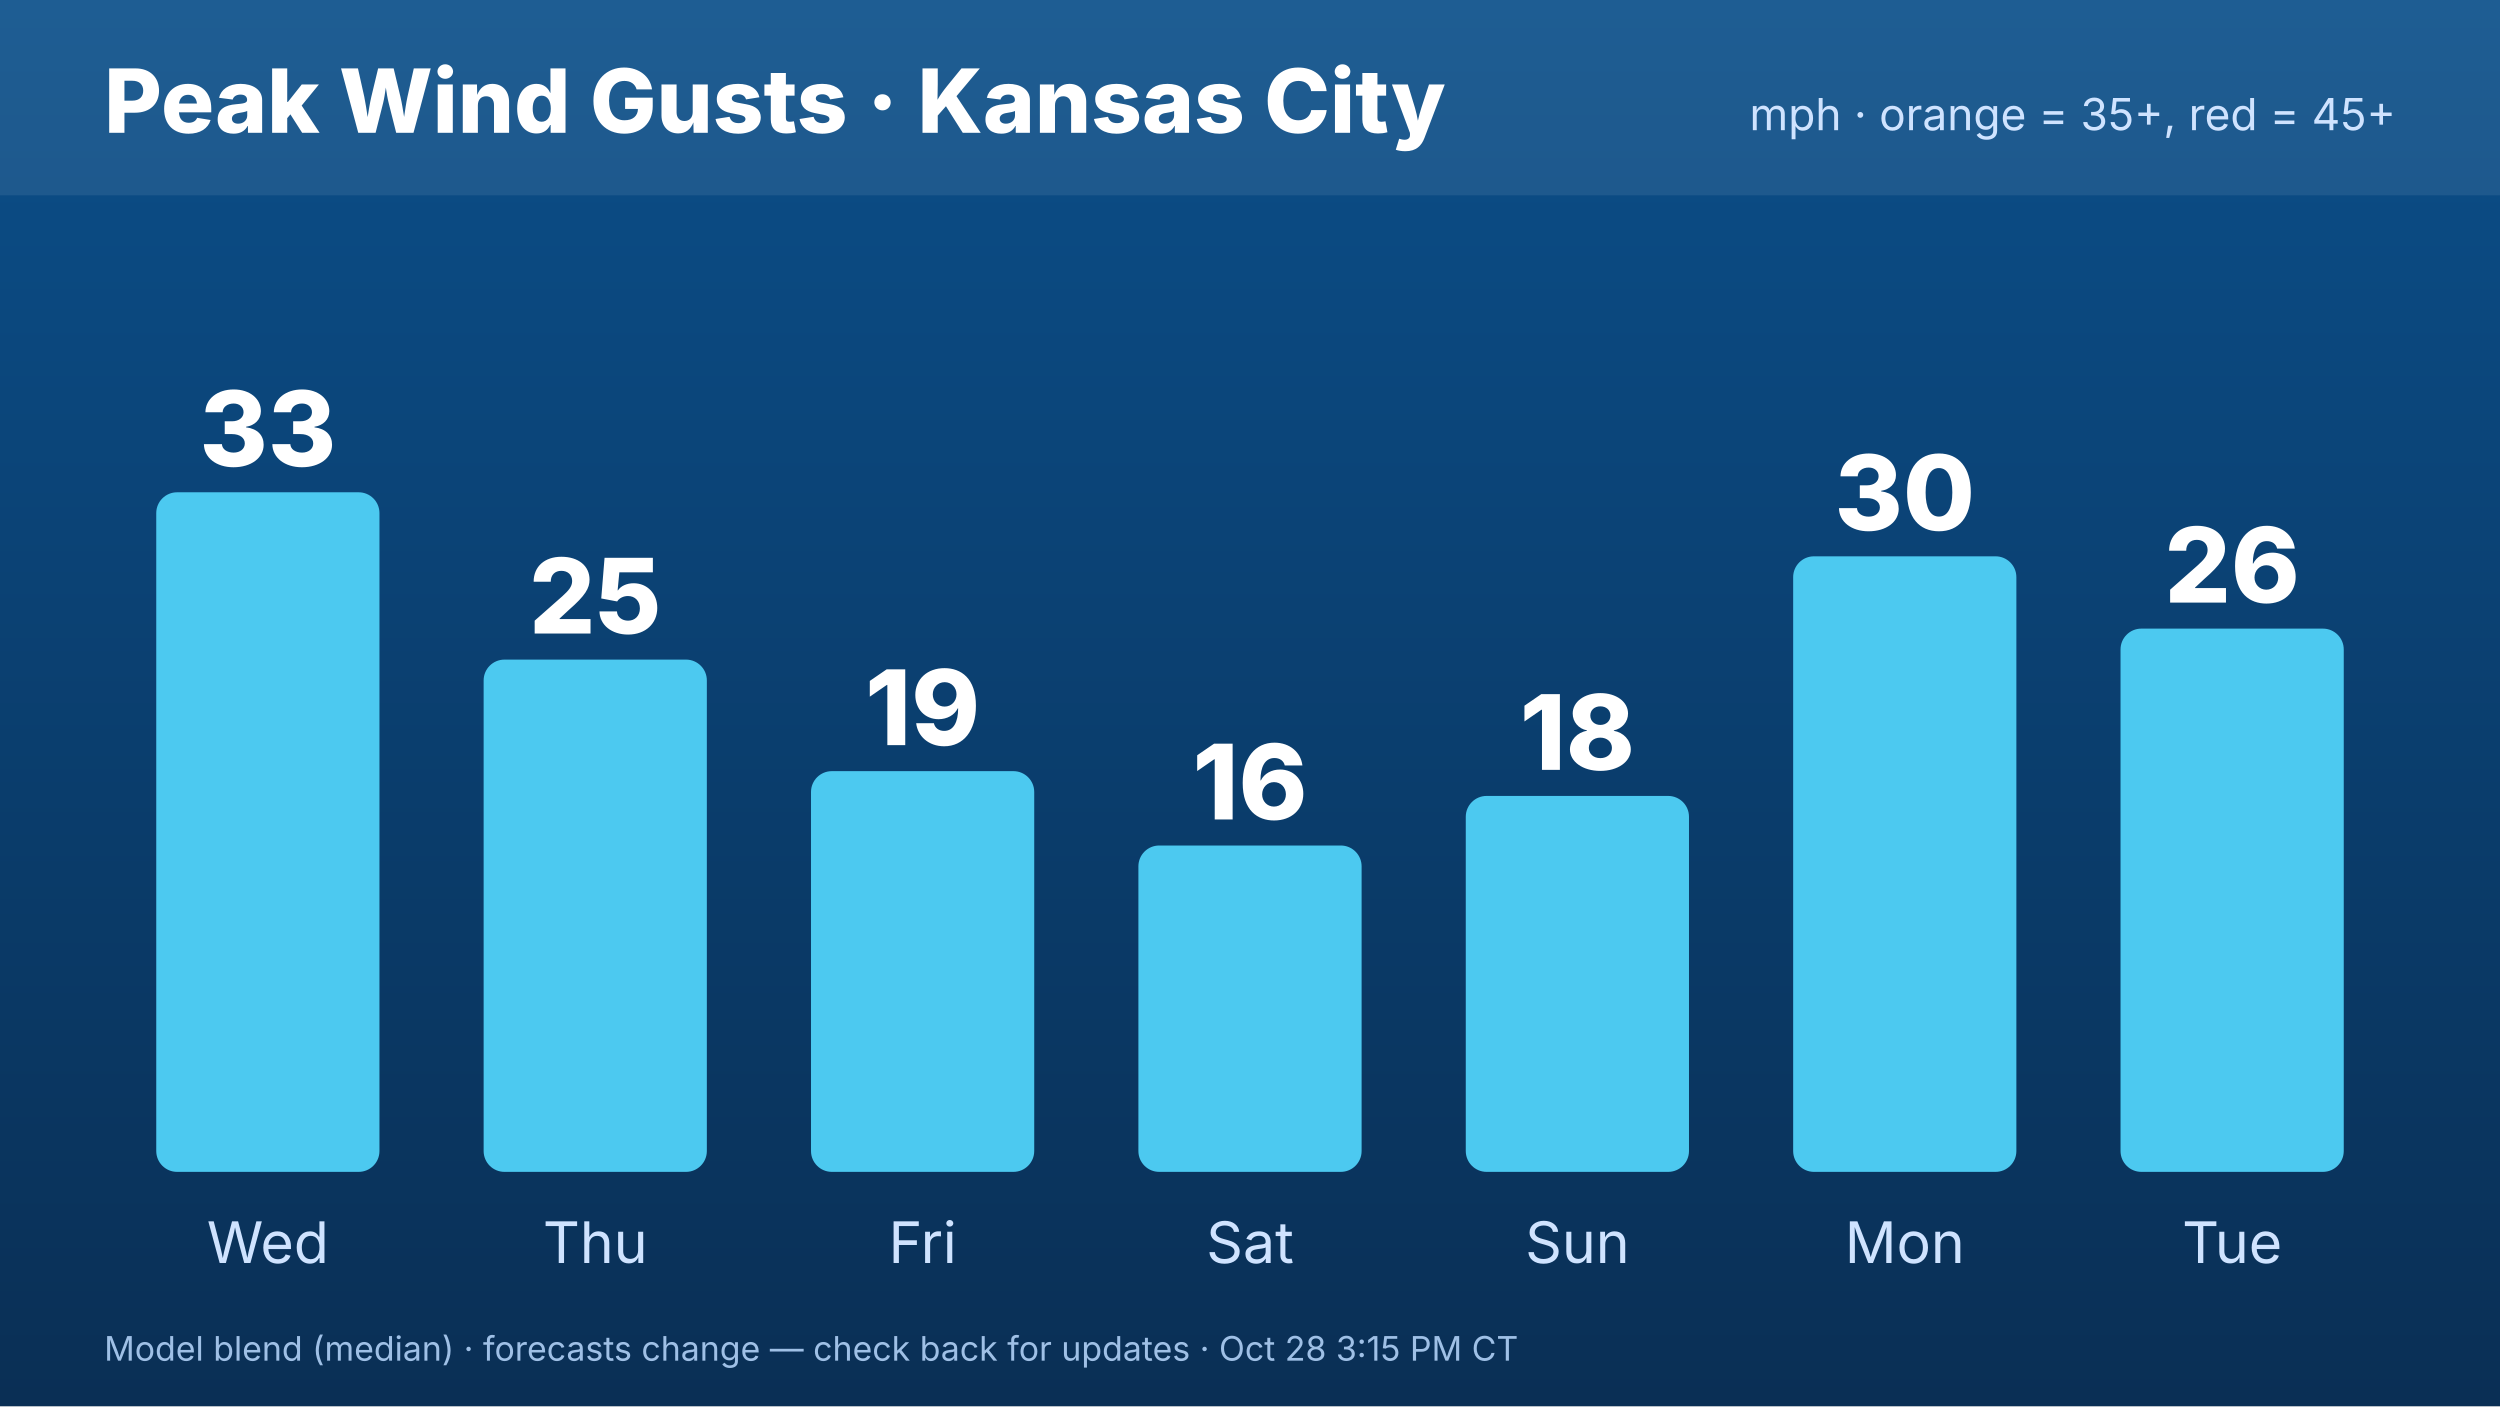
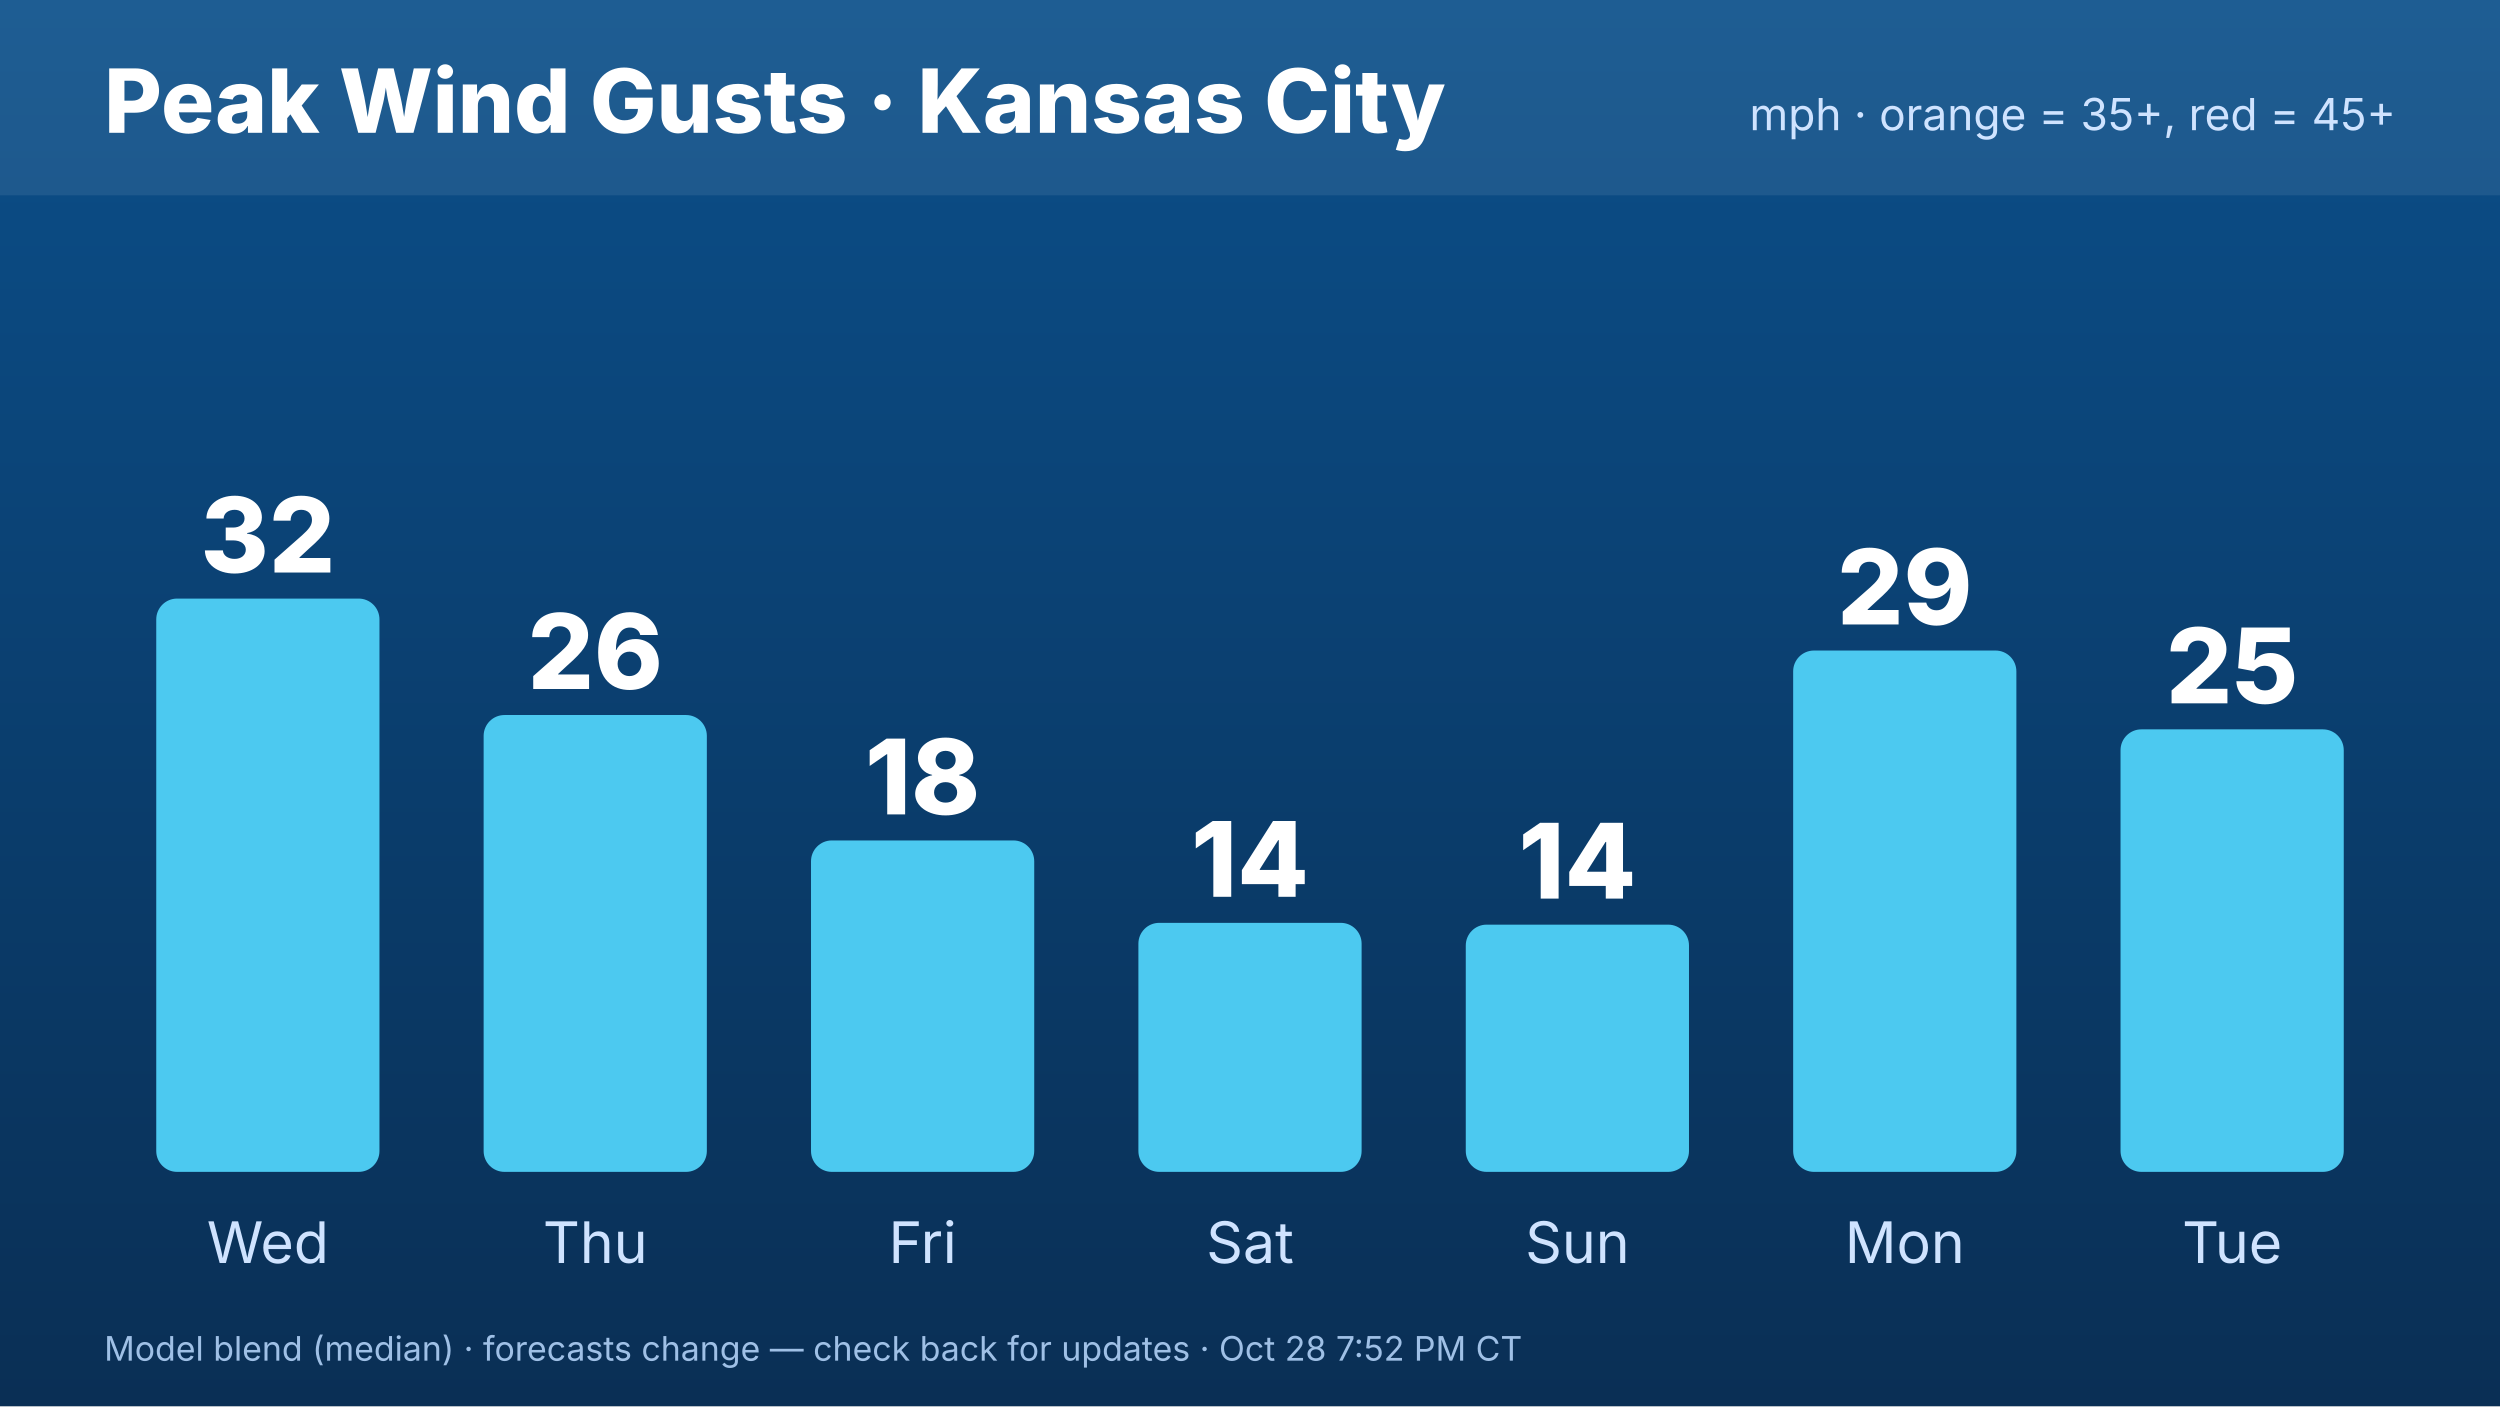
<svg xmlns="http://www.w3.org/2000/svg" width="1920" height="1080" viewBox="0 0 1920 1080" font-family="Inter,Helvetica,Arial,sans-serif">
  <defs>
    <linearGradient id="bg" x1="0" y1="0" x2="0" y2="1">
      <stop offset="0" stop-color="#0b4f8a" />
      <stop offset="1" stop-color="#0a2f55" />
    </linearGradient>
  </defs>
  <rect width="1920" height="1080" fill="url(#bg)" />
  <rect x="0" y="0" width="1920" height="150" fill="#ffffff" opacity=".08" />
  <text x="80" y="102" font-size="68" font-weight="800" fill="#fff">Peak Wind Gusts · Kansas City</text>
  <text x="1840" y="100" font-size="34" fill="#cfe3ff" text-anchor="end">mph · orange = 35+, red = 45+</text>
-   <rect x="120.0" y="378.074" width="171.429" height="521.926" rx="16" fill="#4cc9f0" />
-   <text x="205.714" y="358.074" font-size="80" font-weight="800" fill="#fff" text-anchor="middle">33</text>
+   <rect x="120.0" y="459.705" width="171.429" height="440.295" rx="16" fill="#4cc9f0" />
+   <text x="205.714" y="439.705" font-size="80" font-weight="800" fill="#fff" text-anchor="middle">32</text>
  <text x="205.714" y="970" font-size="44" fill="#cfe3ff" text-anchor="middle">Wed</text>
-   <rect x="371.429" y="506.572" width="171.429" height="393.428" rx="16" fill="#4cc9f0" />
-   <text x="457.143" y="486.572" font-size="80" font-weight="800" fill="#fff" text-anchor="middle">25</text>
+   <rect x="371.429" y="549.14" width="171.429" height="350.86" rx="16" fill="#4cc9f0" />
+   <text x="457.143" y="529.14" font-size="80" font-weight="800" fill="#fff" text-anchor="middle">26</text>
  <text x="457.143" y="970" font-size="44" fill="#cfe3ff" text-anchor="middle">Thu</text>
-   <rect x="622.857" y="592.238" width="171.429" height="307.762" rx="16" fill="#4cc9f0" />
-   <text x="708.571" y="572.238" font-size="80" font-weight="800" fill="#fff" text-anchor="middle">19</text>
+   <rect x="622.857" y="645.455" width="171.429" height="254.545" rx="16" fill="#4cc9f0" />
+   <text x="708.571" y="625.455" font-size="80" font-weight="800" fill="#fff" text-anchor="middle">18</text>
  <text x="708.571" y="970" font-size="44" fill="#cfe3ff" text-anchor="middle">Fri</text>
-   <rect x="874.286" y="649.348" width="171.429" height="250.652" rx="16" fill="#4cc9f0" />
-   <text x="960" y="629.348" font-size="80" font-weight="800" fill="#fff" text-anchor="middle">16</text>
+   <rect x="874.286" y="708.747" width="171.429" height="191.253" rx="16" fill="#4cc9f0" />
+   <text x="960" y="688.747" font-size="80" font-weight="800" fill="#fff" text-anchor="middle">14</text>
  <text x="960" y="970" font-size="44" fill="#cfe3ff" text-anchor="middle">Sat</text>
-   <rect x="1125.714" y="611.275" width="171.429" height="288.725" rx="16" fill="#4cc9f0" />
-   <text x="1211.429" y="591.275" font-size="80" font-weight="800" fill="#fff" text-anchor="middle">18</text>
+   <rect x="1125.714" y="710.123" width="171.429" height="189.877" rx="16" fill="#4cc9f0" />
+   <text x="1211.429" y="690.123" font-size="80" font-weight="800" fill="#fff" text-anchor="middle">14</text>
  <text x="1211.429" y="970" font-size="44" fill="#cfe3ff" text-anchor="middle">Sun</text>
-   <rect x="1377.143" y="427.252" width="171.429" height="472.748" rx="16" fill="#4cc9f0" />
-   <text x="1462.857" y="407.252" font-size="80" font-weight="800" fill="#fff" text-anchor="middle">30</text>
+   <rect x="1377.143" y="499.607" width="171.429" height="400.393" rx="16" fill="#4cc9f0" />
+   <text x="1462.857" y="479.607" font-size="80" font-weight="800" fill="#fff" text-anchor="middle">29</text>
  <text x="1462.857" y="970" font-size="44" fill="#cfe3ff" text-anchor="middle">Mon</text>
-   <rect x="1628.571" y="482.776" width="171.429" height="417.224" rx="16" fill="#4cc9f0" />
-   <text x="1714.286" y="462.776" font-size="80" font-weight="800" fill="#fff" text-anchor="middle">26</text>
+   <rect x="1628.571" y="560.147" width="171.429" height="339.853" rx="16" fill="#4cc9f0" />
+   <text x="1714.286" y="540.147" font-size="80" font-weight="800" fill="#fff" text-anchor="middle">25</text>
  <text x="1714.286" y="970" font-size="44" fill="#cfe3ff" text-anchor="middle">Tue</text>
-   <text x="80" y="1045" font-size="26" fill="#9fc0e6">Model blend (median) · forecasts change — check back for updates · Oct 28 3:15 PM CT</text>
+   <text x="80" y="1045" font-size="26" fill="#9fc0e6">Model blend (median) · forecasts change — check back for updates · Oct 28 7:52 PM CT</text>
</svg>
